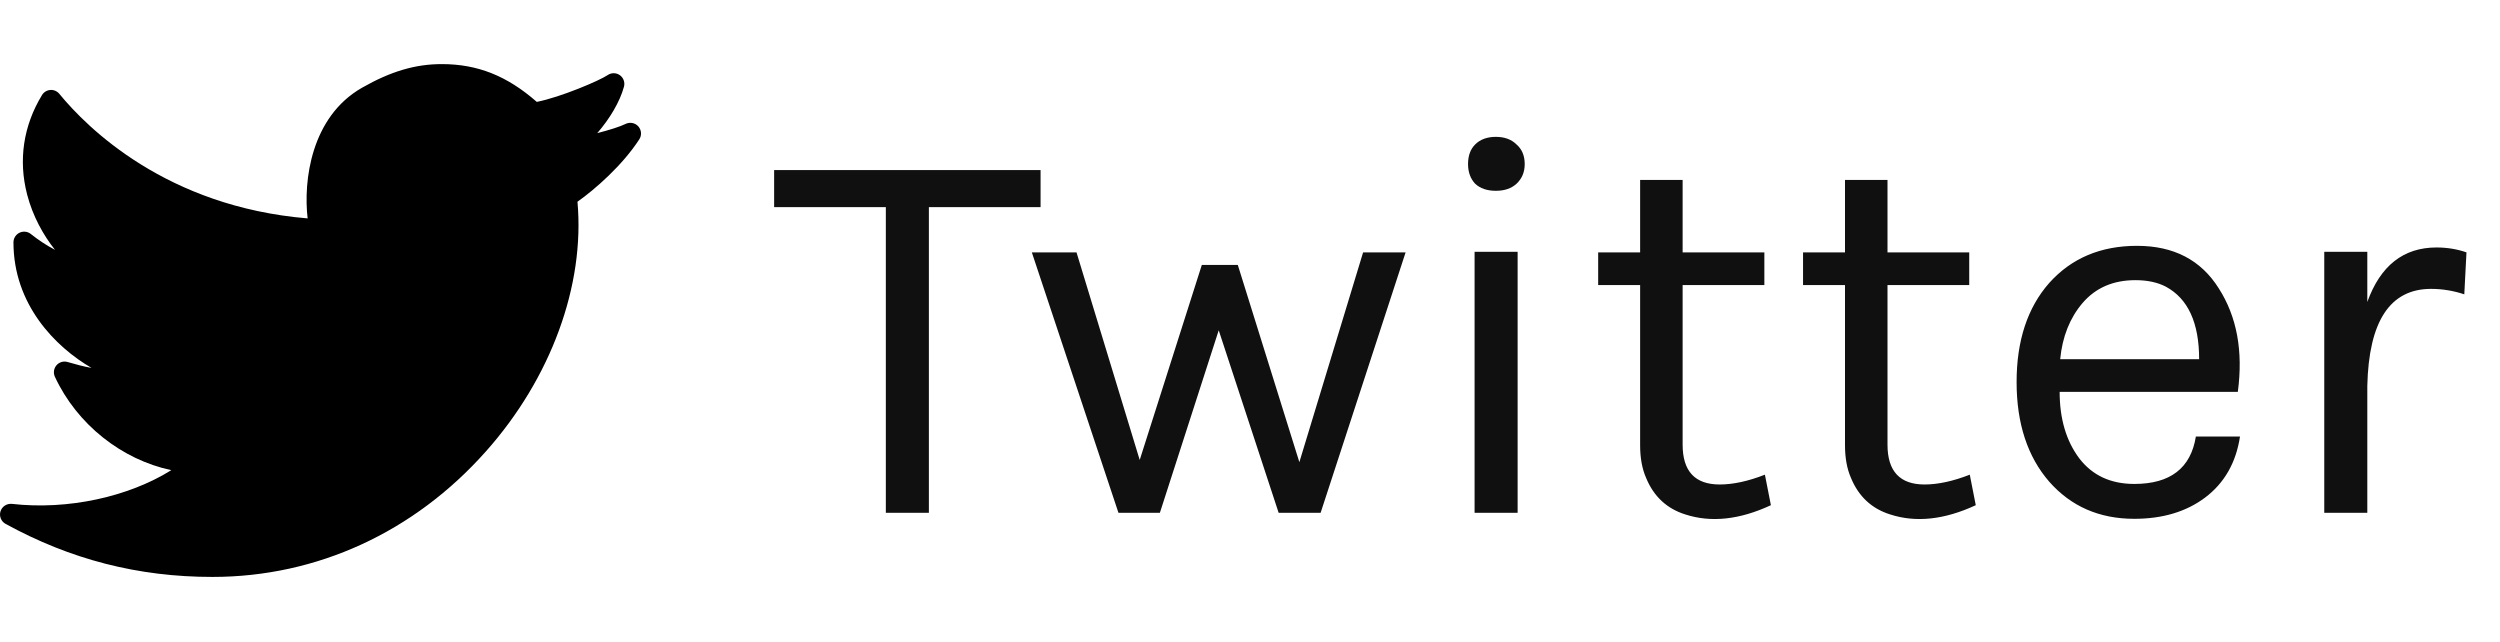
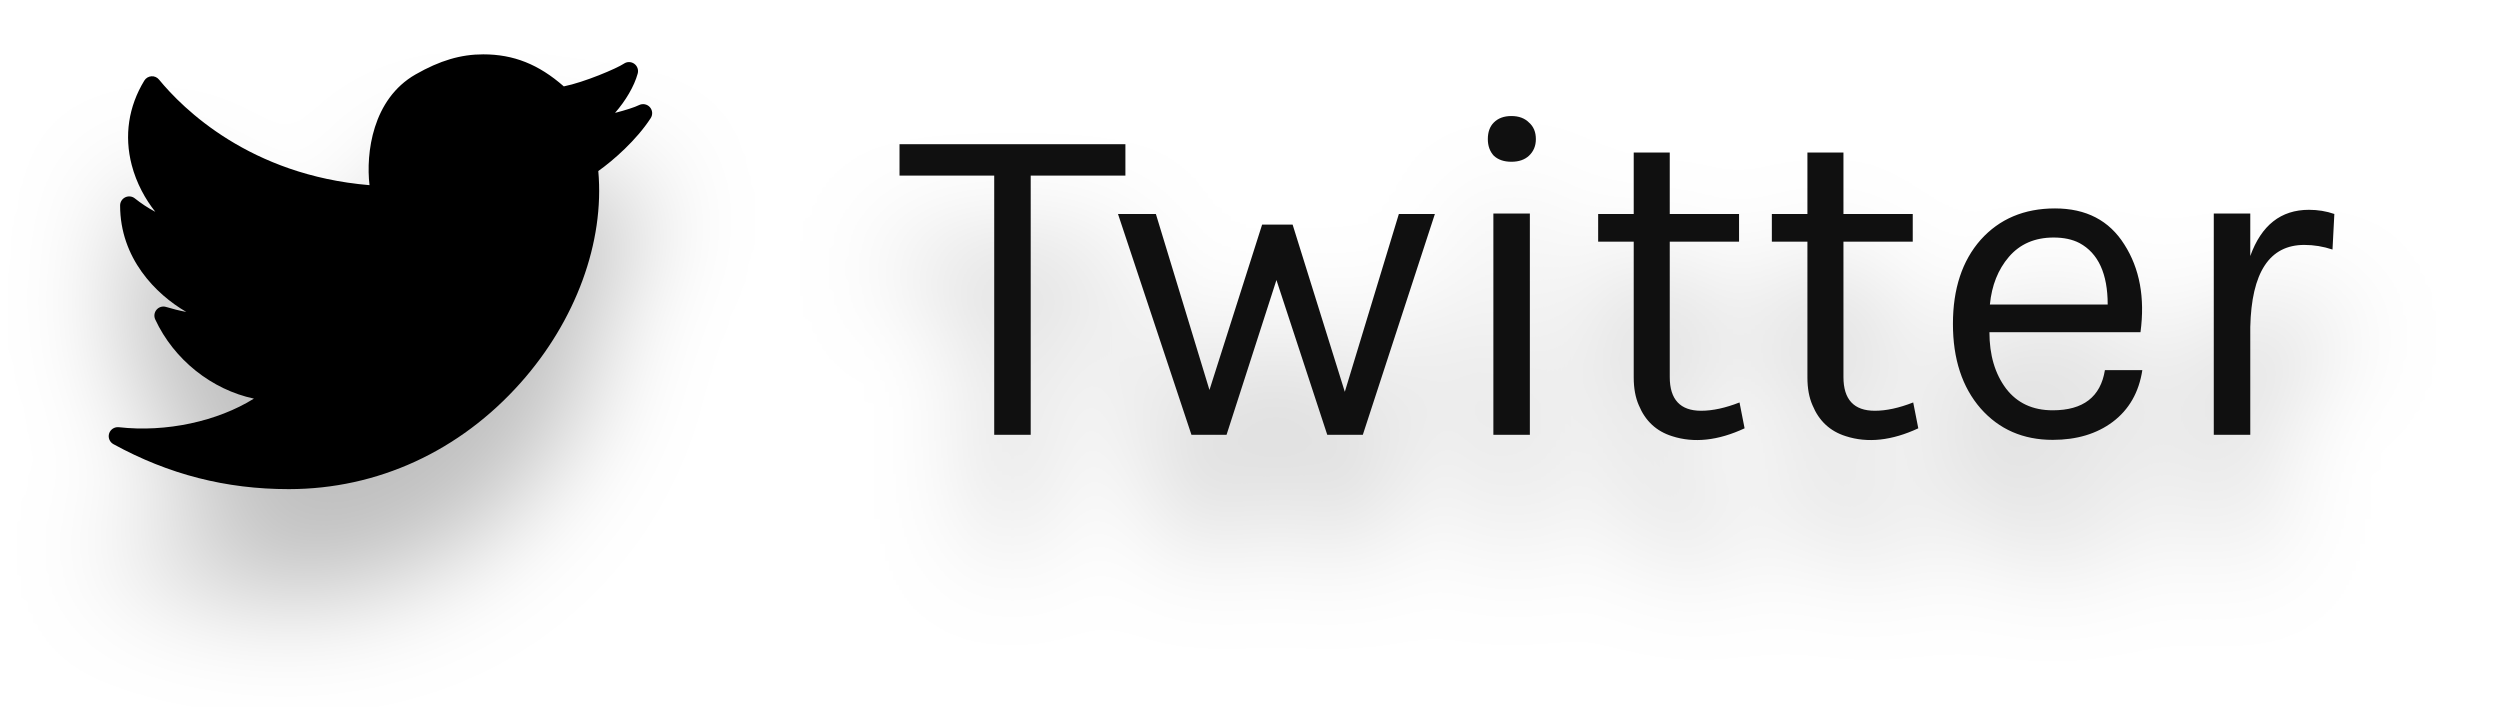
- <svg xmlns="http://www.w3.org/2000/svg" width="78" height="20" viewBox="0 0 78 20" fill="none">
-   <path d="M24.153 5.307H32.466V6.463H28.981V16H27.638V6.463H24.153V5.307ZM33.587 7.874L35.559 14.351L37.497 8.265H38.619L40.54 14.419L42.529 7.874H43.855L41.203 16H39.894L38.024 10.305L36.188 16H34.896L32.193 7.874H33.587ZM46.007 7.857H47.35V16H46.007V7.857ZM46.67 5.953C46.398 5.953 46.183 5.879 46.024 5.732C45.877 5.573 45.803 5.369 45.803 5.12C45.803 4.859 45.877 4.655 46.024 4.508C46.183 4.349 46.398 4.27 46.67 4.27C46.942 4.27 47.157 4.349 47.316 4.508C47.486 4.655 47.571 4.859 47.571 5.12C47.571 5.369 47.486 5.573 47.316 5.732C47.157 5.879 46.942 5.953 46.67 5.953ZM55.252 15.762C54.278 16.215 53.388 16.312 52.583 16.051C52.005 15.87 51.597 15.49 51.359 14.912C51.234 14.629 51.172 14.289 51.172 13.892V8.894H49.863V7.874H51.172V5.613H52.498V7.874H55.048V8.894H52.498V13.875C52.498 14.702 52.883 15.116 53.654 15.116C54.074 15.116 54.544 15.014 55.065 14.81L55.252 15.762ZM61.644 15.762C60.669 16.215 59.779 16.312 58.975 16.051C58.397 15.87 57.989 15.49 57.751 14.912C57.626 14.629 57.564 14.289 57.564 13.892V8.894H56.255V7.874H57.564V5.613H58.89V7.874H61.44V8.894H58.89V13.875C58.89 14.702 59.275 15.116 60.046 15.116C60.465 15.116 60.935 15.014 61.457 14.81L61.644 15.762ZM66.59 15.099C67.712 15.099 68.353 14.606 68.511 13.62H69.888C69.764 14.436 69.401 15.071 68.8 15.524C68.211 15.966 67.474 16.187 66.59 16.187C65.502 16.187 64.618 15.802 63.938 15.031C63.258 14.249 62.918 13.212 62.918 11.92C62.918 10.628 63.258 9.597 63.938 8.826C64.63 8.055 65.542 7.67 66.675 7.67C67.82 7.67 68.67 8.112 69.225 8.996C69.792 9.88 69.99 10.957 69.82 12.226H64.261C64.261 13.065 64.465 13.756 64.873 14.3C65.281 14.833 65.854 15.099 66.59 15.099ZM67.576 8.945C67.316 8.809 66.998 8.741 66.624 8.741C65.933 8.741 65.383 8.979 64.975 9.455C64.579 9.92 64.346 10.503 64.278 11.206H68.613C68.613 10.073 68.268 9.319 67.576 8.945ZM75.849 9.013C74.569 9.013 73.906 10.022 73.86 12.039V16H72.517V7.857H73.86V9.421C74.268 8.288 74.988 7.721 76.019 7.721C76.348 7.721 76.66 7.772 76.954 7.874L76.886 9.183C76.546 9.07 76.201 9.013 75.849 9.013Z" fill="#101010" />
-   <path fill-rule="evenodd" clip-rule="evenodd" d="M19.915 3.943C19.815 3.831 19.651 3.801 19.517 3.867C19.36 3.946 19.014 4.057 18.634 4.154C19.019 3.712 19.34 3.177 19.468 2.705C19.505 2.57 19.453 2.427 19.34 2.346C19.226 2.265 19.073 2.264 18.959 2.343C18.702 2.517 17.496 3.03 16.748 3.179C15.819 2.365 14.899 2 13.783 2C12.957 2 12.19 2.227 11.296 2.737C9.702 3.645 9.461 5.643 9.598 6.814C5.193 6.447 2.724 3.992 1.852 2.929C1.784 2.845 1.678 2.798 1.571 2.807C1.463 2.815 1.366 2.874 1.31 2.967C0.728 3.923 0.568 4.995 0.846 6.068C1.021 6.741 1.348 7.333 1.716 7.795C1.448 7.656 1.186 7.479 0.961 7.3C0.861 7.22 0.724 7.206 0.609 7.261C0.494 7.317 0.42 7.433 0.42 7.561C0.42 9.501 1.728 10.825 2.856 11.479C2.607 11.435 2.348 11.365 2.11 11.295C1.984 11.257 1.848 11.297 1.763 11.396C1.677 11.495 1.658 11.635 1.712 11.754C2.403 13.243 3.799 14.34 5.344 14.669C4.009 15.503 2.116 15.919 0.371 15.721C0.215 15.705 0.064 15.8 0.016 15.952C-0.032 16.103 0.034 16.268 0.174 16.345C2.205 17.459 4.315 18 6.624 18H6.638C9.89 17.997 12.917 16.607 15.159 14.085C17.193 11.8 18.252 8.903 18.017 6.294C18.567 5.906 19.423 5.155 19.946 4.347C20.028 4.221 20.015 4.055 19.915 3.943Z" fill="black" />
+ <svg xmlns="http://www.w3.org/2000/svg" width="92" height="26" viewBox="0 0 92 26" fill="none">
+   <g filter="url(#filter0_d)">
+     <path d="M33.102 5.307H41.415V6.463H37.93V16H36.587V6.463H33.102V5.307ZM42.536 7.874L44.508 14.351L46.446 8.265H47.568L49.489 14.419L51.478 7.874H52.804L50.152 16H48.843L46.973 10.305L45.137 16H43.845L41.142 7.874H42.536ZM54.956 7.857H56.299V16H54.956V7.857ZM55.619 5.953C55.347 5.953 55.132 5.879 54.973 5.732C54.826 5.573 54.752 5.369 54.752 5.12C54.752 4.859 54.826 4.655 54.973 4.508C55.132 4.349 55.347 4.27 55.619 4.27C55.891 4.27 56.107 4.349 56.265 4.508C56.435 4.655 56.52 4.859 56.52 5.12C56.52 5.369 56.435 5.573 56.265 5.732C56.107 5.879 55.891 5.953 55.619 5.953ZM64.201 15.762C63.227 16.215 62.337 16.312 61.532 16.051C60.954 15.87 60.546 15.49 60.308 14.912C60.184 14.629 60.121 14.289 60.121 13.892V8.894H58.812V7.874H60.121V5.613H61.447V7.874H63.997V8.894H61.447V13.875C61.447 14.702 61.833 15.116 62.603 15.116C63.023 15.116 63.493 15.014 64.014 14.81L64.201 15.762ZM70.593 15.762C69.618 16.215 68.729 16.312 67.924 16.051C67.346 15.87 66.938 15.49 66.7 14.912C66.575 14.629 66.513 14.289 66.513 13.892V8.894H65.204V7.874H66.513V5.613H67.839V7.874H70.389V8.894H67.839V13.875C67.839 14.702 68.224 15.116 68.995 15.116C69.414 15.116 69.885 15.014 70.406 14.81L70.593 15.762ZM75.54 15.099C76.662 15.099 77.302 14.606 77.461 13.62H78.838C78.713 14.436 78.35 15.071 77.75 15.524C77.16 15.966 76.424 16.187 75.54 16.187C74.452 16.187 73.568 15.802 72.888 15.031C72.208 14.249 71.868 13.212 71.868 11.92C71.868 10.628 72.208 9.597 72.888 8.826C73.579 8.055 74.491 7.67 75.625 7.67C76.769 7.67 77.619 8.112 78.175 8.996C78.741 9.88 78.94 10.957 78.77 12.226H73.211C73.211 13.065 73.415 13.756 73.823 14.3C74.231 14.833 74.803 15.099 75.54 15.099ZM76.526 8.945C76.265 8.809 75.948 8.741 75.574 8.741C74.882 8.741 74.333 8.979 73.925 9.455C73.528 9.92 73.296 10.503 73.228 11.206H77.563C77.563 10.073 77.217 9.319 76.526 8.945ZM84.799 9.013C83.518 9.013 82.855 10.022 82.81 12.039V16H81.467V7.857H82.81V9.421C83.218 8.288 83.937 7.721 84.969 7.721C85.297 7.721 85.609 7.772 85.904 7.874L85.836 9.183C85.496 9.07 85.15 9.013 84.799 9.013Z" fill="#101010" />
+     <path fill-rule="evenodd" clip-rule="evenodd" d="M23.915 3.943C23.815 3.831 23.651 3.801 23.517 3.867C23.36 3.946 23.014 4.057 22.634 4.154C23.019 3.712 23.34 3.177 23.468 2.705C23.505 2.57 23.453 2.427 23.34 2.346C23.226 2.265 23.073 2.264 22.959 2.343C22.702 2.517 21.496 3.03 20.748 3.179C19.82 2.365 18.899 2 17.783 2C16.957 2 16.189 2.227 15.296 2.737C13.702 3.645 13.461 5.643 13.598 6.814C9.193 6.447 6.724 3.992 5.852 2.929C5.784 2.845 5.678 2.798 5.571 2.807C5.463 2.815 5.366 2.874 5.31 2.967C4.728 3.923 4.568 4.995 4.846 6.068C5.021 6.741 5.348 7.333 5.716 7.795C5.448 7.656 5.186 7.479 4.961 7.3C4.861 7.22 4.724 7.206 4.609 7.261C4.494 7.317 4.42 7.433 4.42 7.561C4.42 9.501 5.728 10.825 6.856 11.479C6.607 11.435 6.348 11.365 6.11 11.295C5.984 11.257 5.848 11.297 5.763 11.396C5.677 11.495 5.658 11.635 5.712 11.754C6.403 13.243 7.799 14.34 9.344 14.669C8.009 15.503 6.116 15.919 4.371 15.721C4.215 15.705 4.064 15.8 4.016 15.952C3.968 16.103 4.034 16.268 4.174 16.345C6.205 17.459 8.315 18 10.623 18H10.638C13.89 17.997 16.917 16.607 19.16 14.085C21.193 11.8 22.252 8.903 22.017 6.294C22.567 5.906 23.423 5.155 23.946 4.347C24.028 4.221 24.015 4.055 23.915 3.943Z" fill="black" />
+   </g>
+   <defs>
+     <filter id="filter0_d" x="0" y="2" width="89.904" height="24" filterUnits="userSpaceOnUse" color-interpolation-filters="sRGB">
+       <feFlood flood-opacity="0" result="BackgroundImageFix" />
+       <feColorMatrix in="SourceAlpha" type="matrix" values="0 0 0 0 0 0 0 0 0 0 0 0 0 0 0 0 0 0 127 0" />
+       <feOffset dy="4" />
+       <feGaussianBlur stdDeviation="2" />
+       <feColorMatrix type="matrix" values="0 0 0 0 0 0 0 0 0 0 0 0 0 0 0 0 0 0 0.25 0" />
+       <feBlend mode="normal" in2="BackgroundImageFix" result="effect1_dropShadow" />
+       <feBlend mode="normal" in="SourceGraphic" in2="effect1_dropShadow" result="shape" />
+     </filter>
+   </defs>
</svg>
